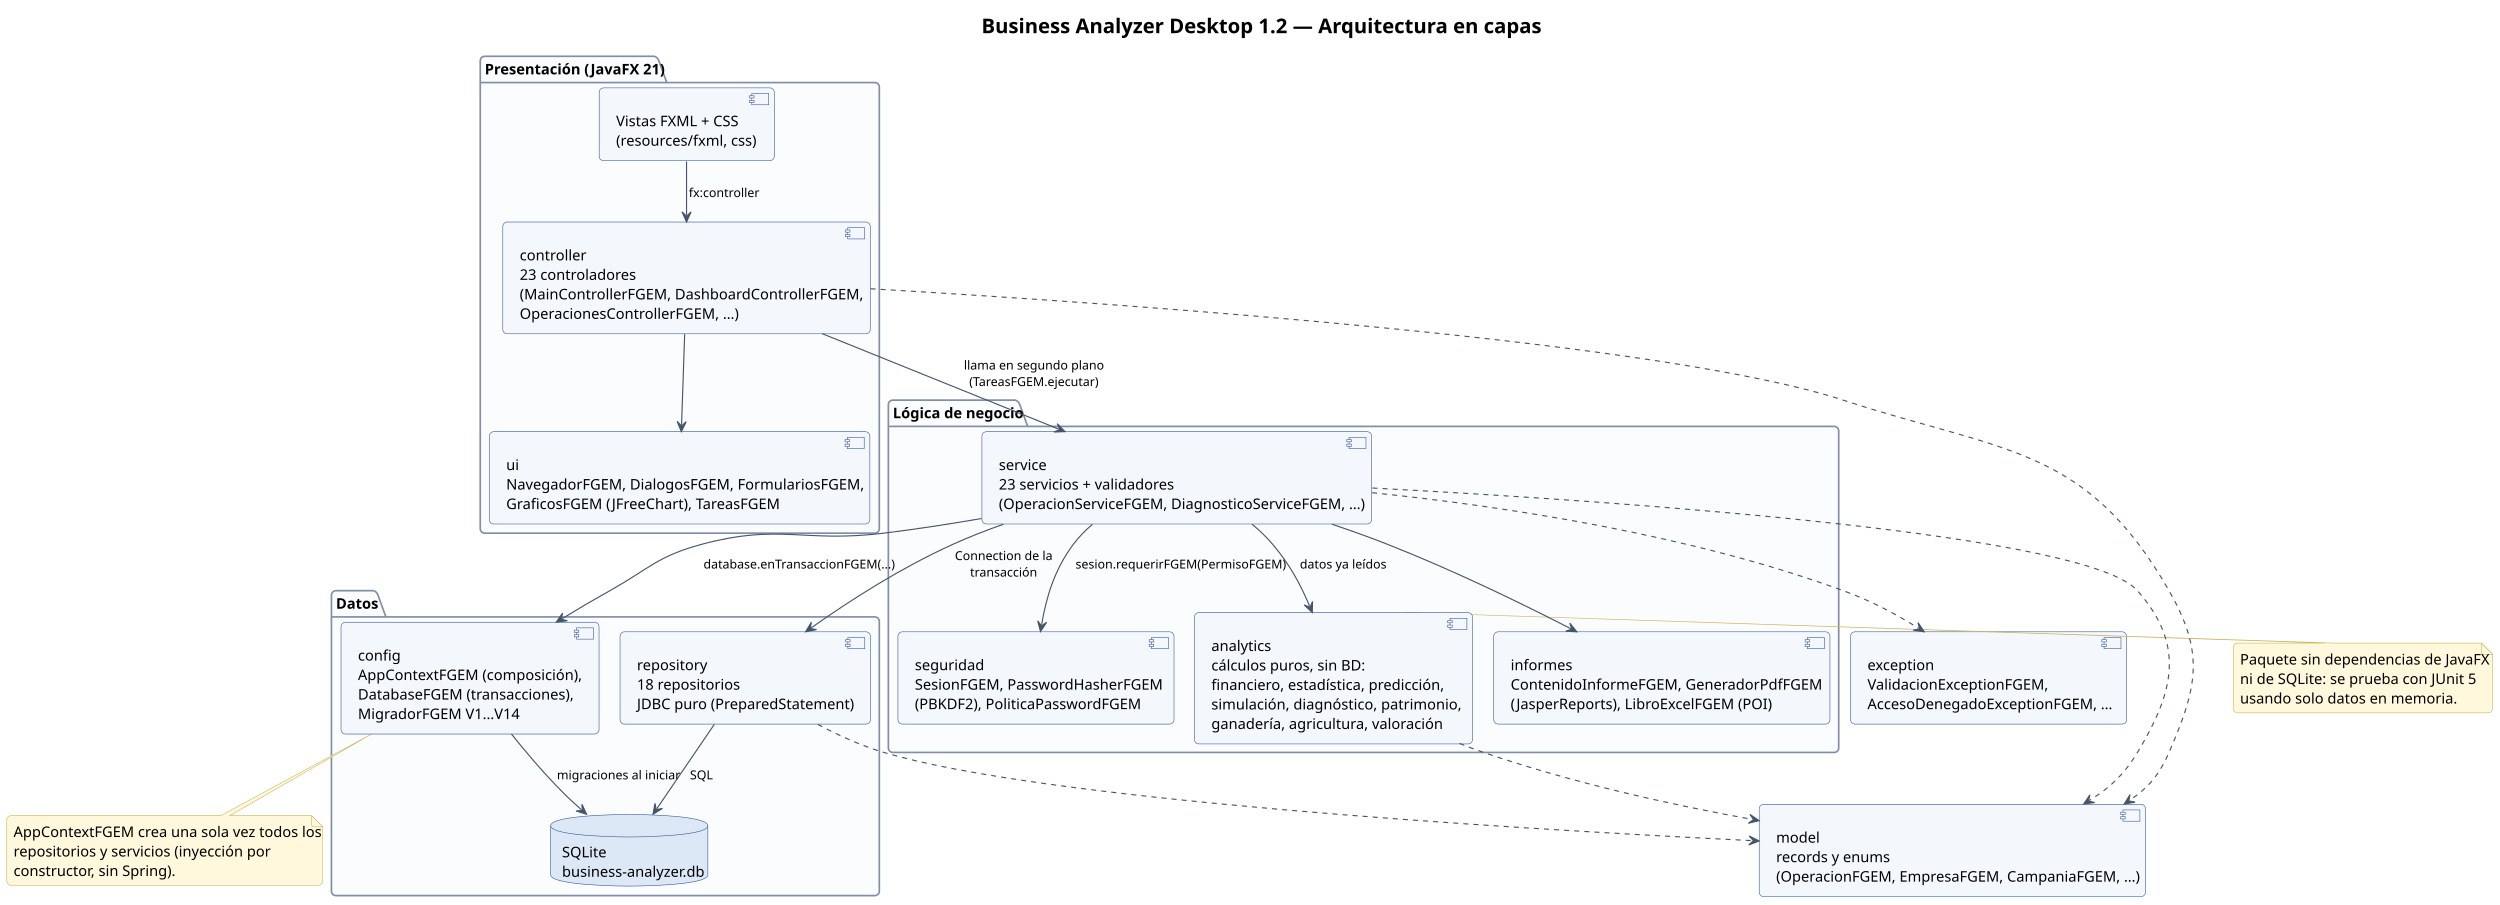
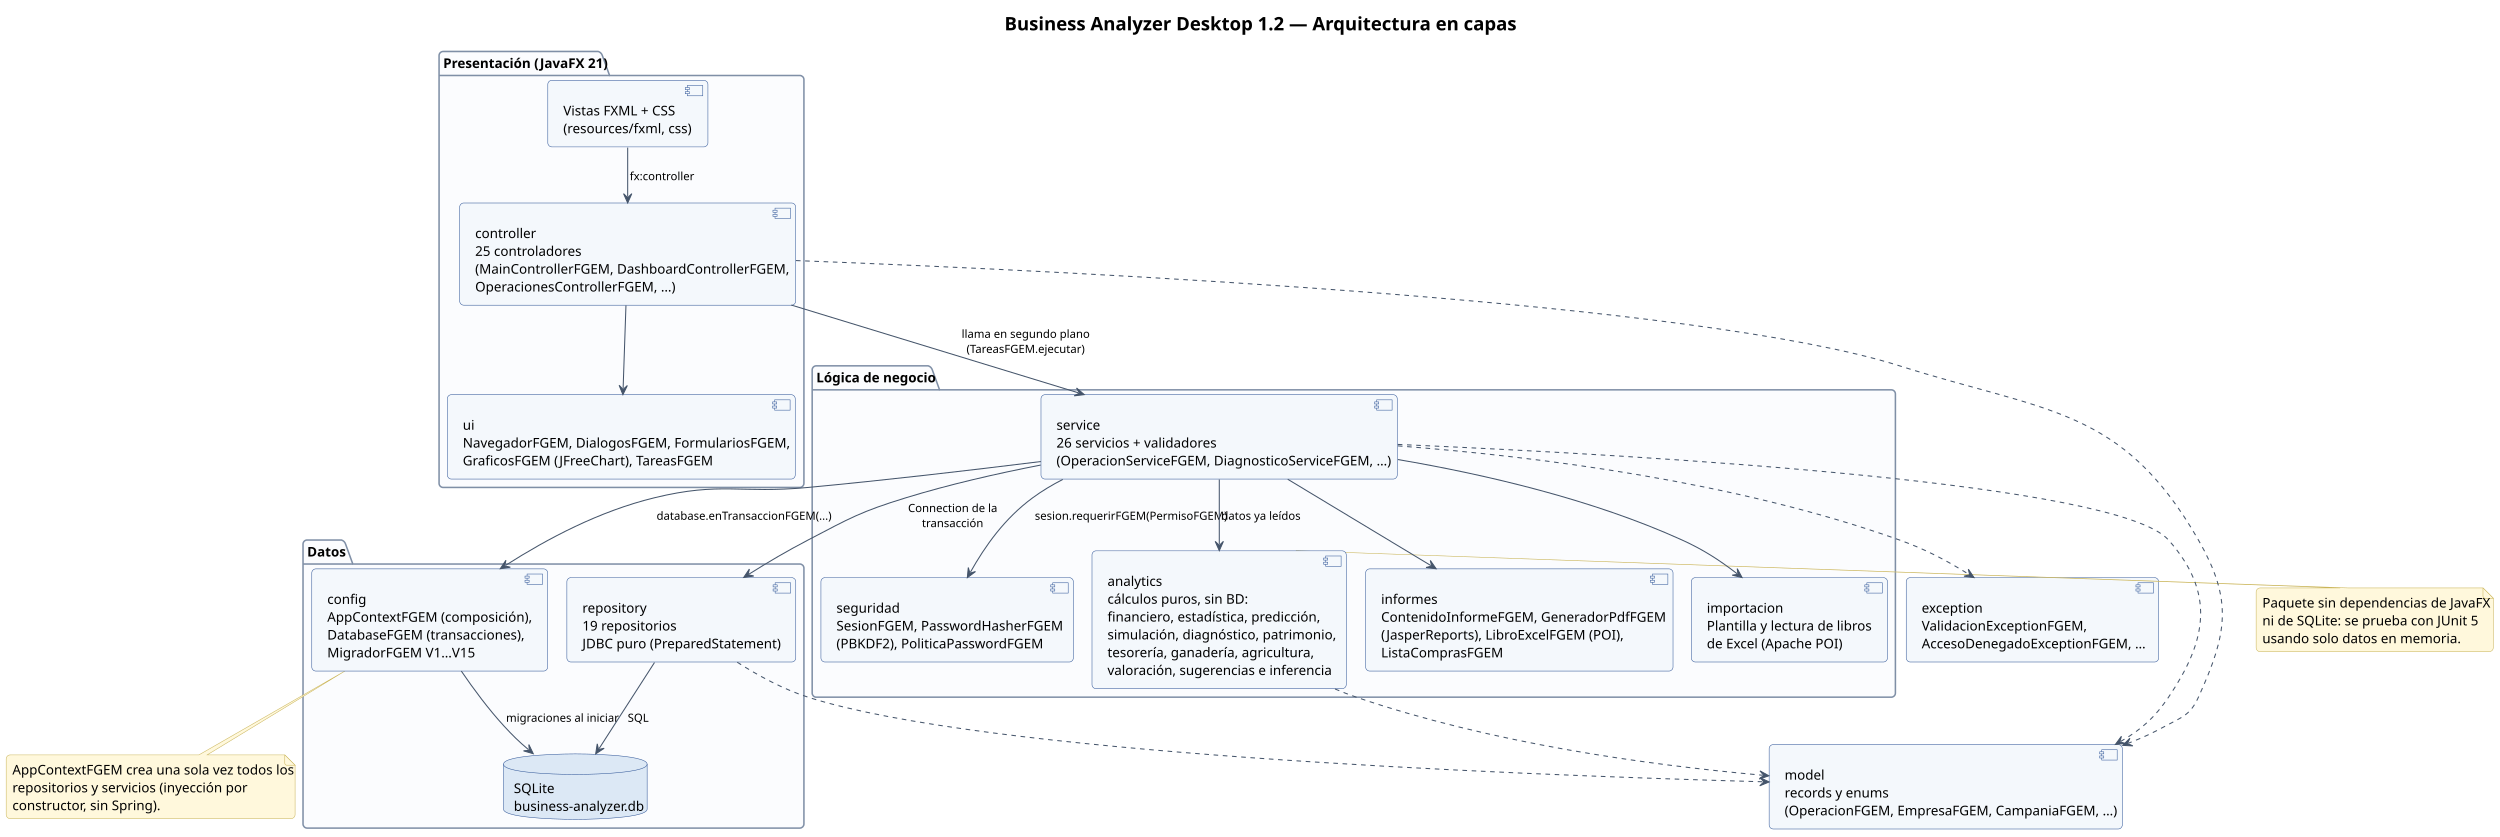
- <svg xmlns="http://www.w3.org/2000/svg" contentStyleType="text/css" height="1254.688px" preserveAspectRatio="none" style="width:3465px;height:1254px;background:#FFFFFF;" version="1.1" viewBox="0 0 3465 1254" width="3465.625px" zoomAndPan="magnify">
+ <svg xmlns="http://www.w3.org/2000/svg" contentStyleType="text/css" height="1268.75px" preserveAspectRatio="none" style="width:3790px;height:1268px;background:#FFFFFF;" version="1.1" viewBox="0 0 3790 1268" width="3790.625px" zoomAndPan="magnify">
  <defs />
  <g>
-     <text fill="#000000" font-family="Segoe UI" font-size="28.125" font-weight="bold" lengthAdjust="spacing" textLength="732.513" x="1360.306" y="45.975">Business Analyzer Desktop 1.2 — Arquitectura en capas</text>
+     <text fill="#000000" font-family="Segoe UI" font-size="28.125" font-weight="bold" lengthAdjust="spacing" textLength="732.513" x="1522.806" y="45.975">Business Analyzer Desktop 1.2 — Arquitectura en capas</text>
    <g id="cluster_P">
      <path d="M671.875,78.033 L906.926,78.033 A9.375,9.375 0 0 1 913.176,84.283 L924.114,114.426 L1212.5,114.426 A6.25,6.25 0 0 1 1218.75,120.676 L1218.75,732.721 A6.25,6.25 0 0 1 1212.5,738.971 L671.875,738.971 A6.25,6.25 0 0 1 665.625,732.721 L665.625,84.283 A6.25,6.25 0 0 1 671.875,78.033 " fill="#FBFCFE" style="stroke:#7F8FA6;stroke-width:2.344;" />
      <line style="stroke:#7F8FA6;stroke-width:2.344;" x1="665.625" x2="924.114" y1="114.426" y2="114.426" />
      <text fill="#000000" font-family="Segoe UI" font-size="20.312" font-weight="bold" lengthAdjust="spacing" textLength="238.176" x="671.875" y="103.078">Presentación (JavaFX 21)</text>
    </g>
    <g id="cluster_N">
-       <path d="M1237.5,554.596 L1407.18,554.596 A9.375,9.375 0 0 1 1413.43,560.846 L1424.368,590.988 L2542.188,590.988 A6.25,6.25 0 0 1 2548.438,597.238 L2548.438,1036.627 A6.25,6.25 0 0 1 2542.188,1042.877 L1237.5,1042.877 A6.25,6.25 0 0 1 1231.25,1036.627 L1231.25,560.846 A6.25,6.25 0 0 1 1237.5,554.596 " fill="#FBFCFE" style="stroke:#7F8FA6;stroke-width:2.344;" />
+       <path d="M1237.5,554.596 L1407.18,554.596 A9.375,9.375 0 0 1 1413.43,560.846 L1424.368,590.988 L2867.188,590.988 A6.25,6.25 0 0 1 2873.438,597.238 L2873.438,1050.69 A6.25,6.25 0 0 1 2867.188,1056.94 L1237.5,1056.94 A6.25,6.25 0 0 1 1231.25,1050.69 L1231.25,560.846 A6.25,6.25 0 0 1 1237.5,554.596 " fill="#FBFCFE" style="stroke:#7F8FA6;stroke-width:2.344;" />
      <line style="stroke:#7F8FA6;stroke-width:2.344;" x1="1231.25" x2="1424.368" y1="590.988" y2="590.988" />
      <text fill="#000000" font-family="Segoe UI" font-size="20.312" font-weight="bold" lengthAdjust="spacing" textLength="172.805" x="1237.5" y="579.64">Lógica de negocio</text>
    </g>
    <g id="cluster_D">
-       <path d="M465.625,818.658 L517.665,818.658 A9.375,9.375 0 0 1 523.915,824.908 L534.853,855.051 L1212.5,855.051 A6.25,6.25 0 0 1 1218.75,861.301 L1218.75,1235.065 A6.25,6.25 0 0 1 1212.5,1241.315 L465.625,1241.315 A6.25,6.25 0 0 1 459.375,1235.065 L459.375,824.908 A6.25,6.25 0 0 1 465.625,818.658 " fill="#FBFCFE" style="stroke:#7F8FA6;stroke-width:2.344;" />
+       <path d="M465.625,818.658 L517.665,818.658 A9.375,9.375 0 0 1 523.915,824.908 L534.853,855.051 L1212.5,855.051 A6.25,6.25 0 0 1 1218.75,861.301 L1218.75,1249.127 A6.25,6.25 0 0 1 1212.5,1255.377 L465.625,1255.377 A6.25,6.25 0 0 1 459.375,1249.127 L459.375,824.908 A6.25,6.25 0 0 1 465.625,818.658 " fill="#FBFCFE" style="stroke:#7F8FA6;stroke-width:2.344;" />
      <line style="stroke:#7F8FA6;stroke-width:2.344;" x1="459.375" x2="534.853" y1="855.051" y2="855.051" />
      <text fill="#000000" font-family="Segoe UI" font-size="20.312" font-weight="bold" lengthAdjust="spacing" textLength="55.165" x="465.625" y="843.703">Datos</text>
    </g>
    <g id="elem_MOD">
-       <rect fill="#F4F8FC" height="127.927" rx="6.25" ry="6.25" style="stroke:#2F5597;stroke-width:0.781;" width="535.41" x="2438.281" y="1114.752" />
-       <rect fill="#F4F8FC" height="15.625" style="stroke:#2F5597;stroke-width:0.781;" width="23.438" x="2942.442" y="1122.565" />
-       <rect fill="#F4F8FC" height="3.125" style="stroke:#2F5597;stroke-width:0.781;" width="6.25" x="2939.317" y="1125.69" />
-       <rect fill="#F4F8FC" height="3.125" style="stroke:#2F5597;stroke-width:0.781;" width="6.25" x="2939.317" y="1131.94" />
-       <text fill="#000000" font-family="Segoe UI" font-size="20.312" lengthAdjust="spacing" textLength="56.901" x="2461.719" y="1167.921">model</text>
-       <text fill="#000000" font-family="Segoe UI" font-size="20.312" lengthAdjust="spacing" textLength="147.295" x="2461.719" y="1194.939">records y enums</text>
-       <text fill="#000000" font-family="Segoe UI" font-size="20.312" lengthAdjust="spacing" textLength="472.91" x="2461.719" y="1221.956">(OperacionFGEM, EmpresaFGEM, CampaniaFGEM, …)</text>
+       <rect fill="#F4F8FC" height="127.927" rx="6.25" ry="6.25" style="stroke:#2F5597;stroke-width:0.781;" width="535.41" x="2682.031" y="1128.815" />
+       <rect fill="#F4F8FC" height="15.625" style="stroke:#2F5597;stroke-width:0.781;" width="23.438" x="3186.192" y="1136.627" />
+       <rect fill="#F4F8FC" height="3.125" style="stroke:#2F5597;stroke-width:0.781;" width="6.25" x="3183.067" y="1139.752" />
+       <rect fill="#F4F8FC" height="3.125" style="stroke:#2F5597;stroke-width:0.781;" width="6.25" x="3183.067" y="1146.002" />
+       <text fill="#000000" font-family="Segoe UI" font-size="20.312" lengthAdjust="spacing" textLength="56.901" x="2705.469" y="1181.984">model</text>
+       <text fill="#000000" font-family="Segoe UI" font-size="20.312" lengthAdjust="spacing" textLength="147.295" x="2705.469" y="1209.001">records y enums</text>
+       <text fill="#000000" font-family="Segoe UI" font-size="20.312" lengthAdjust="spacing" textLength="472.91" x="2705.469" y="1236.018">(OperacionFGEM, EmpresaFGEM, CampaniaFGEM, …)</text>
    </g>
    <g id="elem_EXC">
-       <rect fill="#F4F8FC" height="127.927" rx="6.25" ry="6.25" style="stroke:#2F5597;stroke-width:0.781;" width="382.62" x="2564.844" y="875.69" />
-       <rect fill="#F4F8FC" height="15.625" style="stroke:#2F5597;stroke-width:0.781;" width="23.438" x="2916.214" y="883.502" />
-       <rect fill="#F4F8FC" height="3.125" style="stroke:#2F5597;stroke-width:0.781;" width="6.25" x="2913.089" y="886.627" />
-       <rect fill="#F4F8FC" height="3.125" style="stroke:#2F5597;stroke-width:0.781;" width="6.25" x="2913.089" y="892.877" />
-       <text fill="#000000" font-family="Segoe UI" font-size="20.312" lengthAdjust="spacing" textLength="87.092" x="2588.281" y="928.859">exception</text>
-       <text fill="#000000" font-family="Segoe UI" font-size="20.312" lengthAdjust="spacing" textLength="236.301" x="2588.281" y="955.876">ValidacionExceptionFGEM,</text>
-       <text fill="#000000" font-family="Segoe UI" font-size="20.312" lengthAdjust="spacing" textLength="320.12" x="2588.281" y="982.893">AccesoDenegadoExceptionFGEM, …</text>
+       <rect fill="#F4F8FC" height="127.927" rx="6.25" ry="6.25" style="stroke:#2F5597;stroke-width:0.781;" width="382.62" x="2889.844" y="875.69" />
+       <rect fill="#F4F8FC" height="15.625" style="stroke:#2F5597;stroke-width:0.781;" width="23.438" x="3241.214" y="883.502" />
+       <rect fill="#F4F8FC" height="3.125" style="stroke:#2F5597;stroke-width:0.781;" width="6.25" x="3238.089" y="886.627" />
+       <rect fill="#F4F8FC" height="3.125" style="stroke:#2F5597;stroke-width:0.781;" width="6.25" x="3238.089" y="892.877" />
+       <text fill="#000000" font-family="Segoe UI" font-size="20.312" lengthAdjust="spacing" textLength="87.092" x="2913.281" y="928.859">exception</text>
+       <text fill="#000000" font-family="Segoe UI" font-size="20.312" lengthAdjust="spacing" textLength="236.301" x="2913.281" y="955.876">ValidacionExceptionFGEM,</text>
+       <text fill="#000000" font-family="Segoe UI" font-size="20.312" lengthAdjust="spacing" textLength="320.12" x="2913.281" y="982.893">AccesoDenegadoExceptionFGEM, …</text>
    </g>
-     <g id="elem_GMN32">
-       <path d="M3095.312,897.565 L3095.312,981.741 A6.25,6.25 0 0 0 3101.562,987.991 L3448.571,987.991 A6.25,6.25 0 0 0 3454.821,981.741 L3454.821,906.94 L3439.196,891.315 L3235.162,891.315 L1945.87,848.811 L3222.662,891.315 L3101.562,891.315 A6.25,6.25 0 0 0 3095.312,897.565 " fill="#FFF8DC" style="stroke:#C9B458;stroke-width:0.781;" />
-       <path d="M3439.196,891.315 L3439.196,903.815 A3.125,3.125 0 0 0 3442.321,906.94 L3454.821,906.94 L3439.196,891.315 " fill="#FFF8DC" style="stroke:#C9B458;stroke-width:0.781;" />
-       <text fill="#000000" font-family="Segoe UI" font-size="20.312" lengthAdjust="spacing" textLength="326.696" x="3104.688" y="921.046">Paquete sin dependencias de JavaFX</text>
-       <text fill="#000000" font-family="Segoe UI" font-size="20.312" lengthAdjust="spacing" textLength="311.313" x="3104.688" y="948.064">ni de SQLite: se prueba con JUnit 5</text>
-       <text fill="#000000" font-family="Segoe UI" font-size="20.312" lengthAdjust="spacing" textLength="281.459" x="3104.688" y="975.081">usando solo datos en memoria.</text>
+     <g id="elem_GMN34">
+       <path d="M3420.312,897.565 L3420.312,981.741 A6.25,6.25 0 0 0 3426.562,987.991 L3773.571,987.991 A6.25,6.25 0 0 0 3779.821,981.741 L3779.821,906.94 L3764.196,891.315 L3560.162,891.315 L1964.58,834.881 L3547.662,891.315 L3426.562,891.315 A6.25,6.25 0 0 0 3420.312,897.565 " fill="#FFF8DC" style="stroke:#C9B458;stroke-width:0.781;" />
+       <path d="M3764.196,891.315 L3764.196,903.815 A3.125,3.125 0 0 0 3767.321,906.94 L3779.821,906.94 L3764.196,891.315 " fill="#FFF8DC" style="stroke:#C9B458;stroke-width:0.781;" />
+       <text fill="#000000" font-family="Segoe UI" font-size="20.312" lengthAdjust="spacing" textLength="326.696" x="3429.688" y="921.046">Paquete sin dependencias de JavaFX</text>
+       <text fill="#000000" font-family="Segoe UI" font-size="20.312" lengthAdjust="spacing" textLength="311.313" x="3429.688" y="948.064">ni de SQLite: se prueba con JUnit 5</text>
+       <text fill="#000000" font-family="Segoe UI" font-size="20.312" lengthAdjust="spacing" textLength="281.459" x="3429.688" y="975.081">usando solo datos en memoria.</text>
    </g>
-     <g id="elem_GMN35">
-       <path d="M9.375,1136.627 L9.375,1220.804 A6.25,6.25 0 0 0 15.625,1227.054 L441.106,1227.054 A6.25,6.25 0 0 0 447.356,1220.804 L447.356,1146.002 L431.731,1130.377 L318.618,1130.377 L515.253,1017.265 L306.118,1130.377 L15.625,1130.377 A6.25,6.25 0 0 0 9.375,1136.627 " fill="#FFF8DC" style="stroke:#C9B458;stroke-width:0.781;" />
-       <path d="M431.731,1130.377 L431.731,1142.877 A3.125,3.125 0 0 0 434.856,1146.002 L447.356,1146.002 L431.731,1130.377 " fill="#FFF8DC" style="stroke:#C9B458;stroke-width:0.781;" />
-       <text fill="#000000" font-family="Segoe UI" font-size="20.312" lengthAdjust="spacing" textLength="405.169" x="18.75" y="1160.109">AppContextFGEM crea una sola vez todos los</text>
-       <text fill="#000000" font-family="Segoe UI" font-size="20.312" lengthAdjust="spacing" textLength="335.196" x="18.75" y="1187.126">repositorios y servicios (inyección por</text>
-       <text fill="#000000" font-family="Segoe UI" font-size="20.312" lengthAdjust="spacing" textLength="211.337" x="18.75" y="1214.143">constructor, sin Spring).</text>
+     <g id="elem_GMN37">
+       <path d="M9.375,1150.69 L9.375,1234.866 A6.25,6.25 0 0 0 15.625,1241.116 L441.106,1241.116 A6.25,6.25 0 0 0 447.356,1234.866 L447.356,1160.065 L431.731,1144.44 L313.989,1144.44 L522.793,1017.341 L301.489,1144.44 L15.625,1144.44 A6.25,6.25 0 0 0 9.375,1150.69 " fill="#FFF8DC" style="stroke:#C9B458;stroke-width:0.781;" />
+       <path d="M431.731,1144.44 L431.731,1156.94 A3.125,3.125 0 0 0 434.856,1160.065 L447.356,1160.065 L431.731,1144.44 " fill="#FFF8DC" style="stroke:#C9B458;stroke-width:0.781;" />
+       <text fill="#000000" font-family="Segoe UI" font-size="20.312" lengthAdjust="spacing" textLength="405.169" x="18.75" y="1174.171">AppContextFGEM crea una sola vez todos los</text>
+       <text fill="#000000" font-family="Segoe UI" font-size="20.312" lengthAdjust="spacing" textLength="335.196" x="18.75" y="1201.189">repositorios y servicios (inyección por</text>
+       <text fill="#000000" font-family="Segoe UI" font-size="20.312" lengthAdjust="spacing" textLength="211.337" x="18.75" y="1228.206">constructor, sin Spring).</text>
    </g>
    <g id="elem_FXML">
      <rect fill="#F4F8FC" height="100.909" rx="6.25" ry="6.25" style="stroke:#2F5597;stroke-width:0.781;" width="242.744" x="830.469" y="121.783" />
      <rect fill="#F4F8FC" height="15.625" style="stroke:#2F5597;stroke-width:0.781;" width="23.438" x="1041.962" y="129.596" />
      <rect fill="#F4F8FC" height="3.125" style="stroke:#2F5597;stroke-width:0.781;" width="6.25" x="1038.837" y="132.721" />
      <rect fill="#F4F8FC" height="3.125" style="stroke:#2F5597;stroke-width:0.781;" width="6.25" x="1038.837" y="138.971" />
      <text fill="#000000" font-family="Segoe UI" font-size="20.312" lengthAdjust="spacing" textLength="166.438" x="853.906" y="174.953">Vistas FXML + CSS</text>
      <text fill="#000000" font-family="Segoe UI" font-size="20.312" lengthAdjust="spacing" textLength="180.244" x="853.906" y="201.97">(resources/fxml, css)</text>
    </g>
    <g id="elem_CTRL">
      <rect fill="#F4F8FC" height="154.944" rx="6.25" ry="6.25" style="stroke:#2F5597;stroke-width:0.781;" width="509.306" x="696.875" y="307.721" />
      <rect fill="#F4F8FC" height="15.625" style="stroke:#2F5597;stroke-width:0.781;" width="23.438" x="1174.931" y="315.533" />
      <rect fill="#F4F8FC" height="3.125" style="stroke:#2F5597;stroke-width:0.781;" width="6.25" x="1171.806" y="318.658" />
      <rect fill="#F4F8FC" height="3.125" style="stroke:#2F5597;stroke-width:0.781;" width="6.25" x="1171.806" y="324.908" />
      <text fill="#000000" font-family="Segoe UI" font-size="20.312" lengthAdjust="spacing" textLength="86.15" x="720.312" y="360.89">controller</text>
-       <text fill="#000000" font-family="Segoe UI" font-size="20.312" lengthAdjust="spacing" textLength="151.511" x="720.312" y="387.907">23 controladores</text>
+       <text fill="#000000" font-family="Segoe UI" font-size="20.312" lengthAdjust="spacing" textLength="151.511" x="720.312" y="387.907">25 controladores</text>
      <text fill="#000000" font-family="Segoe UI" font-size="20.312" lengthAdjust="spacing" textLength="446.806" x="720.312" y="414.925">(MainControllerFGEM, DashboardControllerFGEM,</text>
      <text fill="#000000" font-family="Segoe UI" font-size="20.312" lengthAdjust="spacing" textLength="284.911" x="720.312" y="441.942">OperacionesControllerFGEM, …)</text>
    </g>
    <g id="elem_UI">
      <rect fill="#F4F8FC" height="127.927" rx="6.25" ry="6.25" style="stroke:#2F5597;stroke-width:0.781;" width="527.476" x="678.125" y="598.346" />
      <rect fill="#F4F8FC" height="15.625" style="stroke:#2F5597;stroke-width:0.781;" width="23.438" x="1174.351" y="606.158" />
      <rect fill="#F4F8FC" height="3.125" style="stroke:#2F5597;stroke-width:0.781;" width="6.25" x="1171.226" y="609.283" />
      <rect fill="#F4F8FC" height="3.125" style="stroke:#2F5597;stroke-width:0.781;" width="6.25" x="1171.226" y="615.533" />
      <text fill="#000000" font-family="Segoe UI" font-size="20.312" lengthAdjust="spacing" textLength="16.415" x="701.562" y="651.515">ui</text>
      <text fill="#000000" font-family="Segoe UI" font-size="20.312" lengthAdjust="spacing" textLength="464.976" x="701.562" y="678.532">NavegadorFGEM, DialogosFGEM, FormulariosFGEM,</text>
      <text fill="#000000" font-family="Segoe UI" font-size="20.312" lengthAdjust="spacing" textLength="356.48" x="701.562" y="705.55">GraficosFGEM (JFreeChart), TareasFGEM</text>
    </g>
    <g id="elem_SRV">
-       <rect fill="#F4F8FC" height="127.927" rx="6.25" ry="6.25" style="stroke:#2F5597;stroke-width:0.781;" width="540.111" x="1360.938" y="598.346" />
-       <rect fill="#F4F8FC" height="15.625" style="stroke:#2F5597;stroke-width:0.781;" width="23.438" x="1869.799" y="606.158" />
-       <rect fill="#F4F8FC" height="3.125" style="stroke:#2F5597;stroke-width:0.781;" width="6.25" x="1866.674" y="609.283" />
-       <rect fill="#F4F8FC" height="3.125" style="stroke:#2F5597;stroke-width:0.781;" width="6.25" x="1866.674" y="615.533" />
-       <text fill="#000000" font-family="Segoe UI" font-size="20.312" lengthAdjust="spacing" textLength="60.957" x="1384.375" y="651.515">service</text>
-       <text fill="#000000" font-family="Segoe UI" font-size="20.312" lengthAdjust="spacing" textLength="230.628" x="1384.375" y="678.532">23 servicios + validadores</text>
-       <text fill="#000000" font-family="Segoe UI" font-size="20.312" lengthAdjust="spacing" textLength="477.611" x="1384.375" y="705.55">(OperacionServiceFGEM, DiagnosticoServiceFGEM, …)</text>
+       <rect fill="#F4F8FC" height="127.927" rx="6.25" ry="6.25" style="stroke:#2F5597;stroke-width:0.781;" width="540.111" x="1578.125" y="598.346" />
+       <rect fill="#F4F8FC" height="15.625" style="stroke:#2F5597;stroke-width:0.781;" width="23.438" x="2086.986" y="606.158" />
+       <rect fill="#F4F8FC" height="3.125" style="stroke:#2F5597;stroke-width:0.781;" width="6.25" x="2083.861" y="609.283" />
+       <rect fill="#F4F8FC" height="3.125" style="stroke:#2F5597;stroke-width:0.781;" width="6.25" x="2083.861" y="615.533" />
+       <text fill="#000000" font-family="Segoe UI" font-size="20.312" lengthAdjust="spacing" textLength="60.957" x="1601.562" y="651.515">service</text>
+       <text fill="#000000" font-family="Segoe UI" font-size="20.312" lengthAdjust="spacing" textLength="230.628" x="1601.562" y="678.532">26 servicios + validadores</text>
+       <text fill="#000000" font-family="Segoe UI" font-size="20.312" lengthAdjust="spacing" textLength="477.611" x="1601.562" y="705.55">(OperacionServiceFGEM, DiagnosticoServiceFGEM, …)</text>
    </g>
    <g id="elem_SEG">
      <rect fill="#F4F8FC" height="127.927" rx="6.25" ry="6.25" style="stroke:#2F5597;stroke-width:0.781;" width="382.66" x="1244.531" y="875.69" />
      <rect fill="#F4F8FC" height="15.625" style="stroke:#2F5597;stroke-width:0.781;" width="23.438" x="1595.941" y="883.502" />
      <rect fill="#F4F8FC" height="3.125" style="stroke:#2F5597;stroke-width:0.781;" width="6.25" x="1592.816" y="886.627" />
      <rect fill="#F4F8FC" height="3.125" style="stroke:#2F5597;stroke-width:0.781;" width="6.25" x="1592.816" y="892.877" />
      <text fill="#000000" font-family="Segoe UI" font-size="20.312" lengthAdjust="spacing" textLength="88.937" x="1267.969" y="928.859">seguridad</text>
      <text fill="#000000" font-family="Segoe UI" font-size="20.312" lengthAdjust="spacing" textLength="320.16" x="1267.969" y="955.876">SesionFGEM, PasswordHasherFGEM</text>
      <text fill="#000000" font-family="Segoe UI" font-size="20.312" lengthAdjust="spacing" textLength="293.698" x="1267.969" y="982.893">(PBKDF2), PoliticaPasswordFGEM</text>
    </g>
    <g id="elem_ANA">
-       <rect fill="#F4F8FC" height="181.961" rx="6.25" ry="6.25" style="stroke:#2F5597;stroke-width:0.781;" width="385.457" x="1655.469" y="849.127" />
-       <rect fill="#F4F8FC" height="15.625" style="stroke:#2F5597;stroke-width:0.781;" width="23.438" x="2009.676" y="856.94" />
-       <rect fill="#F4F8FC" height="3.125" style="stroke:#2F5597;stroke-width:0.781;" width="6.25" x="2006.551" y="860.065" />
-       <rect fill="#F4F8FC" height="3.125" style="stroke:#2F5597;stroke-width:0.781;" width="6.25" x="2006.551" y="866.315" />
-       <text fill="#000000" font-family="Segoe UI" font-size="20.312" lengthAdjust="spacing" textLength="76.717" x="1678.906" y="902.296">analytics</text>
-       <text fill="#000000" font-family="Segoe UI" font-size="20.312" lengthAdjust="spacing" textLength="198.394" x="1678.906" y="929.314">cálculos puros, sin BD:</text>
-       <text fill="#000000" font-family="Segoe UI" font-size="20.312" lengthAdjust="spacing" textLength="299.897" x="1678.906" y="956.331">financiero, estadística, predicción,</text>
-       <text fill="#000000" font-family="Segoe UI" font-size="20.312" lengthAdjust="spacing" textLength="322.957" x="1678.906" y="983.348">simulación, diagnóstico, patrimonio,</text>
-       <text fill="#000000" font-family="Segoe UI" font-size="20.312" lengthAdjust="spacing" textLength="296.793" x="1678.906" y="1010.365">ganadería, agricultura, valoración</text>
+       <rect fill="#F4F8FC" height="208.978" rx="6.25" ry="6.25" style="stroke:#2F5597;stroke-width:0.781;" width="385.457" x="1655.469" y="835.065" />
+       <rect fill="#F4F8FC" height="15.625" style="stroke:#2F5597;stroke-width:0.781;" width="23.438" x="2009.676" y="842.877" />
+       <rect fill="#F4F8FC" height="3.125" style="stroke:#2F5597;stroke-width:0.781;" width="6.25" x="2006.551" y="846.002" />
+       <rect fill="#F4F8FC" height="3.125" style="stroke:#2F5597;stroke-width:0.781;" width="6.25" x="2006.551" y="852.252" />
+       <text fill="#000000" font-family="Segoe UI" font-size="20.312" lengthAdjust="spacing" textLength="76.717" x="1678.906" y="888.234">analytics</text>
+       <text fill="#000000" font-family="Segoe UI" font-size="20.312" lengthAdjust="spacing" textLength="198.394" x="1678.906" y="915.251">cálculos puros, sin BD:</text>
+       <text fill="#000000" font-family="Segoe UI" font-size="20.312" lengthAdjust="spacing" textLength="299.897" x="1678.906" y="942.268">financiero, estadística, predicción,</text>
+       <text fill="#000000" font-family="Segoe UI" font-size="20.312" lengthAdjust="spacing" textLength="322.957" x="1678.906" y="969.286">simulación, diagnóstico, patrimonio,</text>
+       <text fill="#000000" font-family="Segoe UI" font-size="20.312" lengthAdjust="spacing" textLength="287.241" x="1678.906" y="996.303">tesorería, ganadería, agricultura,</text>
+       <text fill="#000000" font-family="Segoe UI" font-size="20.312" lengthAdjust="spacing" textLength="316.044" x="1678.906" y="1023.32">valoración, sugerencias e inferencia</text>
    </g>
    <g id="elem_INF">
-       <rect fill="#F4F8FC" height="127.927" rx="6.25" ry="6.25" style="stroke:#2F5597;stroke-width:0.781;" width="465.993" x="2070.312" y="875.69" />
-       <rect fill="#F4F8FC" height="15.625" style="stroke:#2F5597;stroke-width:0.781;" width="23.438" x="2505.055" y="883.502" />
-       <rect fill="#F4F8FC" height="3.125" style="stroke:#2F5597;stroke-width:0.781;" width="6.25" x="2501.93" y="886.627" />
-       <rect fill="#F4F8FC" height="3.125" style="stroke:#2F5597;stroke-width:0.781;" width="6.25" x="2501.93" y="892.877" />
-       <text fill="#000000" font-family="Segoe UI" font-size="20.312" lengthAdjust="spacing" textLength="78.473" x="2093.75" y="928.859">informes</text>
-       <text fill="#000000" font-family="Segoe UI" font-size="20.312" lengthAdjust="spacing" textLength="403.493" x="2093.75" y="955.876">ContenidoInformeFGEM, GeneradorPdfFGEM</text>
-       <text fill="#000000" font-family="Segoe UI" font-size="20.312" lengthAdjust="spacing" textLength="339.431" x="2093.75" y="982.893">(JasperReports), LibroExcelFGEM (POI)</text>
+       <rect fill="#F4F8FC" height="154.944" rx="6.25" ry="6.25" style="stroke:#2F5597;stroke-width:0.781;" width="465.993" x="2070.312" y="862.408" />
+       <rect fill="#F4F8FC" height="15.625" style="stroke:#2F5597;stroke-width:0.781;" width="23.438" x="2505.055" y="870.221" />
+       <rect fill="#F4F8FC" height="3.125" style="stroke:#2F5597;stroke-width:0.781;" width="6.25" x="2501.93" y="873.346" />
+       <rect fill="#F4F8FC" height="3.125" style="stroke:#2F5597;stroke-width:0.781;" width="6.25" x="2501.93" y="879.596" />
+       <text fill="#000000" font-family="Segoe UI" font-size="20.312" lengthAdjust="spacing" textLength="78.473" x="2093.75" y="915.578">informes</text>
+       <text fill="#000000" font-family="Segoe UI" font-size="20.312" lengthAdjust="spacing" textLength="403.493" x="2093.75" y="942.595">ContenidoInformeFGEM, GeneradorPdfFGEM</text>
+       <text fill="#000000" font-family="Segoe UI" font-size="20.312" lengthAdjust="spacing" textLength="343.835" x="2093.75" y="969.612">(JasperReports), LibroExcelFGEM (POI),</text>
+       <text fill="#000000" font-family="Segoe UI" font-size="20.312" lengthAdjust="spacing" textLength="172.617" x="2093.75" y="996.629">ListaComprasFGEM</text>
+     </g>
+     <g id="elem_IMP">
+       <rect fill="#F4F8FC" height="127.927" rx="6.25" ry="6.25" style="stroke:#2F5597;stroke-width:0.781;" width="297.334" x="2564.062" y="875.69" />
+       <rect fill="#F4F8FC" height="15.625" style="stroke:#2F5597;stroke-width:0.781;" width="23.438" x="2830.146" y="883.502" />
+       <rect fill="#F4F8FC" height="3.125" style="stroke:#2F5597;stroke-width:0.781;" width="6.25" x="2827.021" y="886.627" />
+       <rect fill="#F4F8FC" height="3.125" style="stroke:#2F5597;stroke-width:0.781;" width="6.25" x="2827.021" y="892.877" />
+       <text fill="#000000" font-family="Segoe UI" font-size="20.312" lengthAdjust="spacing" textLength="108.237" x="2587.5" y="928.859">importacion</text>
+       <text fill="#000000" font-family="Segoe UI" font-size="20.312" lengthAdjust="spacing" textLength="234.833" x="2587.5" y="955.876">Plantilla y lectura de libros</text>
+       <text fill="#000000" font-family="Segoe UI" font-size="20.312" lengthAdjust="spacing" textLength="195.032" x="2587.5" y="982.893">de Excel (Apache POI)</text>
    </g>
    <g id="elem_REPO">
      <rect fill="#F4F8FC" height="127.927" rx="6.25" ry="6.25" style="stroke:#2F5597;stroke-width:0.781;" width="346.994" x="859.375" y="875.69" />
      <rect fill="#F4F8FC" height="15.625" style="stroke:#2F5597;stroke-width:0.781;" width="23.438" x="1175.119" y="883.502" />
      <rect fill="#F4F8FC" height="3.125" style="stroke:#2F5597;stroke-width:0.781;" width="6.25" x="1171.994" y="886.627" />
      <rect fill="#F4F8FC" height="3.125" style="stroke:#2F5597;stroke-width:0.781;" width="6.25" x="1171.994" y="892.877" />
      <text fill="#000000" font-family="Segoe UI" font-size="20.312" lengthAdjust="spacing" textLength="90.742" x="882.812" y="928.859">repository</text>
-       <text fill="#000000" font-family="Segoe UI" font-size="20.312" lengthAdjust="spacing" textLength="133.816" x="882.812" y="955.876">18 repositorios</text>
+       <text fill="#000000" font-family="Segoe UI" font-size="20.312" lengthAdjust="spacing" textLength="133.816" x="882.812" y="955.876">19 repositorios</text>
      <text fill="#000000" font-family="Segoe UI" font-size="20.312" lengthAdjust="spacing" textLength="284.494" x="882.812" y="982.893">JDBC puro (PreparedStatement)</text>
    </g>
    <g id="elem_CFG">
      <rect fill="#F4F8FC" height="154.944" rx="6.25" ry="6.25" style="stroke:#2F5597;stroke-width:0.781;" width="357.626" x="472.656" y="862.408" />
      <rect fill="#F4F8FC" height="15.625" style="stroke:#2F5597;stroke-width:0.781;" width="23.438" x="799.033" y="870.221" />
      <rect fill="#F4F8FC" height="3.125" style="stroke:#2F5597;stroke-width:0.781;" width="6.25" x="795.908" y="873.346" />
      <rect fill="#F4F8FC" height="3.125" style="stroke:#2F5597;stroke-width:0.781;" width="6.25" x="795.908" y="879.596" />
      <text fill="#000000" font-family="Segoe UI" font-size="20.312" lengthAdjust="spacing" textLength="56.018" x="496.094" y="915.578">config</text>
      <text fill="#000000" font-family="Segoe UI" font-size="20.312" lengthAdjust="spacing" textLength="295.126" x="496.094" y="942.595">AppContextFGEM (composición),</text>
      <text fill="#000000" font-family="Segoe UI" font-size="20.312" lengthAdjust="spacing" textLength="278.96" x="496.094" y="969.612">DatabaseFGEM (transacciones),</text>
-       <text fill="#000000" font-family="Segoe UI" font-size="20.312" lengthAdjust="spacing" textLength="214.343" x="496.094" y="996.629">MigradorFGEM V1…V14</text>
+       <text fill="#000000" font-family="Segoe UI" font-size="20.312" lengthAdjust="spacing" textLength="214.343" x="496.094" y="996.629">MigradorFGEM V1…V15</text>
    </g>
    <g id="elem_DB">
-       <path d="M763.281,1144.44 C763.281,1128.815 872.177,1128.815 872.177,1128.815 C872.177,1128.815 981.073,1128.815 981.073,1144.44 L981.073,1212.537 C981.073,1228.162 872.177,1228.162 872.177,1228.162 C872.177,1228.162 763.281,1228.162 763.281,1212.537 L763.281,1144.44 " fill="#DCE8F5" style="stroke:#2F5597;stroke-width:0.781;" />
-       <path d="M763.281,1144.44 C763.281,1160.065 872.177,1160.065 872.177,1160.065 C872.177,1160.065 981.073,1160.065 981.073,1144.44 " fill="none" style="stroke:#2F5597;stroke-width:0.781;" />
-       <text fill="#000000" font-family="Segoe UI" font-size="20.312" lengthAdjust="spacing" textLength="58.091" x="778.906" y="1188.234">SQLite</text>
-       <text fill="#000000" font-family="Segoe UI" font-size="20.312" lengthAdjust="spacing" textLength="186.542" x="778.906" y="1215.251">business-analyzer.db</text>
+       <path d="M763.281,1158.502 C763.281,1142.877 872.177,1142.877 872.177,1142.877 C872.177,1142.877 981.073,1142.877 981.073,1158.502 L981.073,1226.599 C981.073,1242.224 872.177,1242.224 872.177,1242.224 C872.177,1242.224 763.281,1242.224 763.281,1226.599 L763.281,1158.502 " fill="#DCE8F5" style="stroke:#2F5597;stroke-width:0.781;" />
+       <path d="M763.281,1158.502 C763.281,1174.127 872.177,1174.127 872.177,1174.127 C872.177,1174.127 981.073,1174.127 981.073,1158.502 " fill="none" style="stroke:#2F5597;stroke-width:0.781;" />
+       <text fill="#000000" font-family="Segoe UI" font-size="20.312" lengthAdjust="spacing" textLength="58.091" x="778.906" y="1202.296">SQLite</text>
+       <text fill="#000000" font-family="Segoe UI" font-size="20.312" lengthAdjust="spacing" textLength="186.542" x="778.906" y="1229.314">business-analyzer.db</text>
    </g>
    <polygon fill="#44546A" points="951.562,307.619,957.812,293.557,951.562,299.807,945.312,293.557,951.562,307.619" style="stroke:#44546A;stroke-width:1.562;" />
    <path d="M951.562,223.746 C951.562,248.778 951.562,270.308 951.562,298.244 " fill="none" style="stroke:#44546A;stroke-width:1.562;" />
    <text fill="#000000" font-family="Segoe UI" font-size="17.188" lengthAdjust="spacing" textLength="89.89" x="954.688" y="273.143">fx:controller</text>
    <polygon fill="#44546A" points="944.327,598.265,951.054,584.424,944.594,590.457,938.561,583.997,944.327,598.265" style="stroke:#44546A;stroke-width:1.562;" />
    <path d="M948.951,463.012 C947.494,505.642 946.021,548.717 944.647,588.895 " fill="none" style="stroke:#44546A;stroke-width:1.562;" />
-     <polygon fill="#44546A" points="1476.085,598.245,1465.382,587.188,1468.84,595.322,1460.706,598.78,1476.085,598.245" style="stroke:#44546A;stroke-width:1.562;" />
-     <path d="M1139.54,462.466 C1245.428,505.187 1367.384,554.39 1467.391,594.737 " fill="none" style="stroke:#44546A;stroke-width:1.562;" />
-     <text fill="#000000" font-family="Segoe UI" font-size="17.188" lengthAdjust="spacing" textLength="182.315" x="1335.938" y="512.206">llama en segundo plano</text>
-     <text fill="#000000" font-family="Segoe UI" font-size="17.188" lengthAdjust="spacing" textLength="167.511" x="1343.34" y="535.066">(TareasFGEM.ejecutar)</text>
-     <polygon fill="#44546A" points="1442.115,875.347,1450.6,862.509,1443.404,867.642,1438.271,860.446,1442.115,875.347" style="stroke:#44546A;stroke-width:1.562;" />
-     <path d="M1514.061,726.668 C1504.18,735.12 1495.087,744.429 1487.5,754.596 C1461.365,789.621 1450.02,828.092 1443.662,866.101 " fill="none" style="stroke:#44546A;stroke-width:1.562;" />
-     <text fill="#000000" font-family="Segoe UI" font-size="17.188" lengthAdjust="spacing" textLength="271.089" x="1490.625" y="787.987">sesion.requerirFGEM(PermisoFGEM)</text>
-     <polygon fill="#44546A" points="1818.835,848.951,1819.157,833.566,1815.812,841.747,1807.63,838.403,1818.835,848.951" style="stroke:#44546A;stroke-width:1.562;" />
-     <path d="M1735.348,726.513 C1745.763,735.176 1755.597,744.573 1764.062,754.596 C1787.264,782.064 1801.785,808.324 1815.207,840.307 " fill="none" style="stroke:#44546A;stroke-width:1.562;" />
-     <text fill="#000000" font-family="Segoe UI" font-size="17.188" lengthAdjust="spacing" textLength="113.33" x="1801.562" y="787.987">datos ya leídos</text>
-     <polygon fill="#44546A" points="2185.463,875.647,2175.797,863.673,2178.51,872.085,2170.098,874.798,2185.463,875.647" style="stroke:#44546A;stroke-width:1.562;" />
-     <path d="M1845.971,726.521 C1872.271,735.369 1898.61,744.807 1923.438,754.596 C2013.351,790.048 2103.144,833.477 2177.119,871.373 " fill="none" style="stroke:#44546A;stroke-width:1.562;" />
-     <polygon fill="#44546A" points="1116.605,875.62,1131.7,872.629,1122.991,871.12,1124.5,862.411,1116.605,875.62" style="stroke:#44546A;stroke-width:1.562;" />
-     <path d="M1390.65,726.599 C1366.541,735.094 1342.714,744.432 1320.312,754.596 C1247.776,787.508 1179.763,831.115 1124.268,870.22 " fill="none" style="stroke:#44546A;stroke-width:1.562;" />
-     <text fill="#000000" font-family="Segoe UI" font-size="17.188" lengthAdjust="spacing" textLength="128.31" x="1323.438" y="776.268">Connection de la</text>
-     <text fill="#000000" font-family="Segoe UI" font-size="17.188" lengthAdjust="spacing" textLength="86.147" x="1344.519" y="799.129">transacción</text>
-     <polygon fill="#44546A" points="771.033,862.314,786.293,860.328,777.703,858.246,779.785,849.656,771.033,862.314" style="stroke:#44546A;stroke-width:1.562;" />
-     <path d="M1360.436,718.667 C1315.347,726.421 1268.958,733.577 1225,738.971 C1113.125,752.7 1080.651,725.063 971.875,754.596 C911.032,771.115 900.314,787.844 845.312,818.658 C821.004,832.278 803.394,842.58 779.037,857.433 " fill="none" style="stroke:#44546A;stroke-width:1.562;" />
-     <text fill="#000000" font-family="Segoe UI" font-size="17.188" lengthAdjust="spacing" textLength="246.197" x="975" y="787.987">database.enTransaccionFGEM(...)</text>
-     <polygon fill="#44546A" points="905.08,1128.574,918.167,1120.478,909.482,1122.12,907.841,1113.435,905.08,1128.574" style="stroke:#44546A;stroke-width:1.562;" />
-     <path d="M990.107,1003.922 C963.474,1042.967 934.986,1084.73 910.362,1120.829 " fill="none" style="stroke:#44546A;stroke-width:1.562;" />
-     <text fill="#000000" font-family="Segoe UI" font-size="17.188" lengthAdjust="spacing" textLength="30.179" x="956.25" y="1080.174">SQL</text>
-     <polygon fill="#44546A" points="812.997,1128.595,806.581,1114.607,807.136,1123.428,798.315,1123.984,812.997,1128.595" style="stroke:#44546A;stroke-width:1.562;" />
-     <path d="M708.821,1017.313 C727.179,1040.281 748.117,1065.102 768.75,1086.627 C782.439,1100.908 791.06,1109.256 805.964,1122.395 " fill="none" style="stroke:#44546A;stroke-width:1.562;" />
-     <text fill="#000000" font-family="Segoe UI" font-size="17.188" lengthAdjust="spacing" textLength="159.186" x="771.875" y="1080.174">migraciones al iniciar</text>
-     <polygon fill="#44546A" points="2944.055,1114.453,2959.204,1111.747,2950.525,1110.074,2952.198,1101.395,2944.055,1114.453" style="stroke:#44546A;stroke-width:1.562;" />
-     <path d="M1206.553,400.214 C1593.79,423.063 2310.872,474.671 2554.688,554.596 C2775.611,627.017 2890.564,616.994 3006.25,818.658 C3055.837,905.098 3045.966,951.481 3006.25,1042.877 C2993.172,1072.973 2978.597,1091.074 2951.819,1109.198 " fill="none" style="stroke:#44546A;stroke-width:1.562;stroke-dasharray:7.0,7.0;" />
-     <polygon fill="#44546A" points="2887.975,1114.378,2903.221,1112.283,2894.616,1110.263,2896.636,1101.658,2887.975,1114.378" style="stroke:#44546A;stroke-width:1.562;" />
-     <path d="M1902.198,676.377 C2271.096,696.105 2893.699,740.603 2962.5,818.658 C3028.394,893.416 3014.069,957.605 2962.5,1042.877 C2944.563,1072.536 2925.648,1091.031 2895.944,1109.439 " fill="none" style="stroke:#44546A;stroke-width:1.562;stroke-dasharray:7.0,7.0;" />
-     <polygon fill="#44546A" points="2438.109,1165.591,2424.372,1158.653,2430.306,1165.205,2423.755,1171.138,2438.109,1165.591" style="stroke:#44546A;stroke-width:1.562;" />
-     <path d="M1133.341,1003.985 C1161.986,1019.159 1193.885,1033.649 1225,1042.877 C1445.173,1108.175 2065.139,1147.142 2428.745,1165.127 " fill="none" style="stroke:#44546A;stroke-width:1.562;stroke-dasharray:7.0,7.0;" />
-     <polygon fill="#44546A" points="2438.144,1137.429,2425.427,1128.763,2430.457,1136.031,2423.19,1141.062,2438.144,1137.429" style="stroke:#44546A;stroke-width:1.562;" />
-     <path d="M2022.86,1030.381 C2034.04,1034.897 2045.23,1039.112 2056.25,1042.877 C2178.925,1084.79 2310.084,1114.138 2428.92,1135.751 " fill="none" style="stroke:#44546A;stroke-width:1.562;stroke-dasharray:7.0,7.0;" />
-     <polygon fill="#44546A" points="2666.995,875.628,2658.363,862.888,2660.364,871.498,2651.755,873.499,2666.995,875.628" style="stroke:#44546A;stroke-width:1.562;" />
-     <path d="M1901.639,682.841 C2089.392,702.255 2342.868,741.189 2554.688,818.658 C2593.469,832.842 2625.226,849.613 2659.038,870.672 " fill="none" style="stroke:#44546A;stroke-width:1.562;stroke-dasharray:7.0,7.0;" />
+     <polygon fill="#44546A" points="1643.691,598.245,1632.071,588.156,1636.22,595.961,1628.416,600.11,1643.691,598.245" style="stroke:#44546A;stroke-width:1.562;" />
+     <path d="M1199.606,462.466 C1339.329,505.187 1502.763,555.156 1634.726,595.504 " fill="none" style="stroke:#44546A;stroke-width:1.562;" />
+     <text fill="#000000" font-family="Segoe UI" font-size="17.188" lengthAdjust="spacing" textLength="182.315" x="1457.812" y="512.206">llama en segundo plano</text>
+     <text fill="#000000" font-family="Segoe UI" font-size="17.188" lengthAdjust="spacing" textLength="167.511" x="1465.215" y="535.066">(TareasFGEM.ejecutar)</text>
+     <polygon fill="#44546A" points="1466.503,875.682,1478.843,866.488,1470.332,868.872,1467.948,860.361,1466.503,875.682" style="stroke:#44546A;stroke-width:1.562;" />
+     <path d="M1611.153,726.831 C1595.128,735.013 1579.759,744.226 1565.625,754.596 C1522.833,785.99 1493.502,827.671 1471.098,867.51 " fill="none" style="stroke:#44546A;stroke-width:1.562;" />
+     <text fill="#000000" font-family="Segoe UI" font-size="17.188" lengthAdjust="spacing" textLength="271.089" x="1568.75" y="787.987">sesion.requerirFGEM(PermisoFGEM)</text>
+     <polygon fill="#44546A" points="1848.438,834.73,1854.688,820.668,1848.438,826.918,1842.188,820.668,1848.438,834.73" style="stroke:#44546A;stroke-width:1.562;" />
+     <path d="M1848.438,726.882 C1848.438,758.823 1848.438,789.077 1848.438,825.355 " fill="none" style="stroke:#44546A;stroke-width:1.562;" />
+     <text fill="#000000" font-family="Segoe UI" font-size="17.188" lengthAdjust="spacing" textLength="113.33" x="1851.562" y="787.987">datos ya leídos</text>
+     <polygon fill="#44546A" points="2177.145,862.212,2168.331,849.597,2170.455,858.177,2161.875,860.302,2177.145,862.212" style="stroke:#44546A;stroke-width:1.562;" />
+     <path d="M1952.182,726.538 C2019.018,766.847 2098.303,814.663 2169.117,857.37 " fill="none" style="stroke:#44546A;stroke-width:1.562;" />
+     <polygon fill="#44546A" points="2640.952,875.545,2633.639,862.006,2634.768,870.772,2626.001,871.901,2640.952,875.545" style="stroke:#44546A;stroke-width:1.562;" />
+     <path d="M2119.168,696.664 C2253.044,719.486 2414.535,757.249 2550,818.658 C2582.057,833.191 2606.567,849.007 2633.531,869.817 " fill="none" style="stroke:#44546A;stroke-width:1.562;" />
+     <polygon fill="#44546A" points="1127.465,875.429,1142.697,873.239,1134.08,871.272,1136.046,862.655,1127.465,875.429" style="stroke:#44546A;stroke-width:1.562;" />
+     <path d="M1577.759,705.01 C1510.306,718.127 1438.643,734.57 1373.438,754.596 C1304.75,775.691 1288.67,785.356 1225,818.658 C1192.446,835.686 1165.972,851.233 1135.402,870.441 " fill="none" style="stroke:#44546A;stroke-width:1.562;" />
+     <text fill="#000000" font-family="Segoe UI" font-size="17.188" lengthAdjust="spacing" textLength="128.31" x="1376.562" y="776.268">Connection de la</text>
+     <text fill="#000000" font-family="Segoe UI" font-size="17.188" lengthAdjust="spacing" textLength="86.147" x="1397.644" y="799.129">transacción</text>
+     <polygon fill="#44546A" points="758.466,862.148,773.687,859.876,765.059,857.956,766.979,849.328,758.466,862.148" style="stroke:#44546A;stroke-width:1.562;" />
+     <path d="M1577.956,699.66 C1468.508,713.278 1340.868,728.121 1225,738.971 C1121.747,748.64 1092.941,730.03 992.188,754.596 C908.319,775.045 830.735,816.192 766.377,857.117 " fill="none" style="stroke:#44546A;stroke-width:1.562;" />
+     <text fill="#000000" font-family="Segoe UI" font-size="17.188" lengthAdjust="spacing" textLength="246.197" x="995.312" y="787.987">database.enTransaccionFGEM(...)</text>
+     <polygon fill="#44546A" points="903.078,1142.844,915.945,1134.402,907.307,1136.274,905.435,1127.636,903.078,1142.844" style="stroke:#44546A;stroke-width:1.562;" />
+     <path d="M992.201,1004.4 C964.545,1047.361 933.56,1095.493 908.153,1134.961 " fill="none" style="stroke:#44546A;stroke-width:1.562;" />
+     <text fill="#000000" font-family="Segoe UI" font-size="17.188" lengthAdjust="spacing" textLength="30.179" x="951.562" y="1094.237">SQL</text>
+     <polygon fill="#44546A" points="808.401,1142.61,801.719,1128.748,802.443,1137.557,793.634,1138.281,808.401,1142.61" style="stroke:#44546A;stroke-width:1.562;" />
+     <path d="M699.338,1017.335 C718.079,1044.786 740.687,1075.254 764.062,1100.69 C777.465,1115.273 786.029,1123.636 801.251,1136.546 " fill="none" style="stroke:#44546A;stroke-width:1.562;" />
+     <text fill="#000000" font-family="Segoe UI" font-size="17.188" lengthAdjust="spacing" textLength="159.186" x="767.188" y="1094.237">migraciones al iniciar</text>
+     <polygon fill="#44546A" points="3218.064,1129.989,3233.433,1130.783,3225.358,1127.189,3228.952,1119.114,3218.064,1129.989" style="stroke:#44546A;stroke-width:1.562;" />
+     <path d="M1206.616,395.011 C1657.098,412.109 2574.827,457.857 2879.688,554.596 C3101.86,625.096 3216.676,616.561 3332.812,818.658 C3385.578,910.48 3376.573,960.501 3332.812,1056.94 C3320.611,1083.829 3308.834,1086.732 3282.812,1100.69 C3262.364,1111.659 3249.232,1118.023 3226.816,1126.629 " fill="none" style="stroke:#44546A;stroke-width:1.562;stroke-dasharray:7.0,7.0;" />
+     <polygon fill="#44546A" points="3206.944,1128.601,3222.254,1127.046,3213.726,1124.723,3216.049,1116.195,3206.944,1128.601" style="stroke:#44546A;stroke-width:1.562;" />
+     <path d="M2119.038,673.736 C2514.451,690.848 3211.652,732.899 3287.5,818.658 C3357.66,897.987 3346.942,969.293 3287.5,1056.94 C3267.057,1087.083 3246.801,1105.811 3215.082,1123.947 " fill="none" style="stroke:#44546A;stroke-width:1.562;stroke-dasharray:7.0,7.0;" />
+     <polygon fill="#44546A" points="2681.978,1185.451,2668.096,1178.81,2674.169,1185.233,2667.747,1191.305,2681.978,1185.451" style="stroke:#44546A;stroke-width:1.562;" />
+     <path d="M1117.665,1003.967 C1149.726,1024.429 1187.543,1044.954 1225,1056.94 C1488.657,1141.303 2257.459,1173.58 2672.607,1185.189 " fill="none" style="stroke:#44546A;stroke-width:1.562;stroke-dasharray:7.0,7.0;" />
+     <polygon fill="#44546A" points="2681.582,1176.112,2668.137,1168.626,2673.801,1175.411,2667.015,1181.075,2681.582,1176.112" style="stroke:#44546A;stroke-width:1.562;" />
+     <path d="M2023.885,1044.469 C2034.667,1049.067 2045.503,1053.277 2056.25,1056.94 C2259.536,1126.226 2491.6,1158.995 2672.245,1175.271 " fill="none" style="stroke:#44546A;stroke-width:1.562;stroke-dasharray:7.0,7.0;" />
+     <polygon fill="#44546A" points="2992.611,875.615,2983.999,862.863,2985.986,871.475,2977.374,873.463,2992.611,875.615" style="stroke:#44546A;stroke-width:1.562;" />
+     <path d="M2119.229,675.955 C2331.378,692.085 2631.192,729.92 2879.688,818.658 C2918.768,832.614 2950.755,849.456 2984.661,870.647 " fill="none" style="stroke:#44546A;stroke-width:1.562;stroke-dasharray:7.0,7.0;" />
  </g>
</svg>
